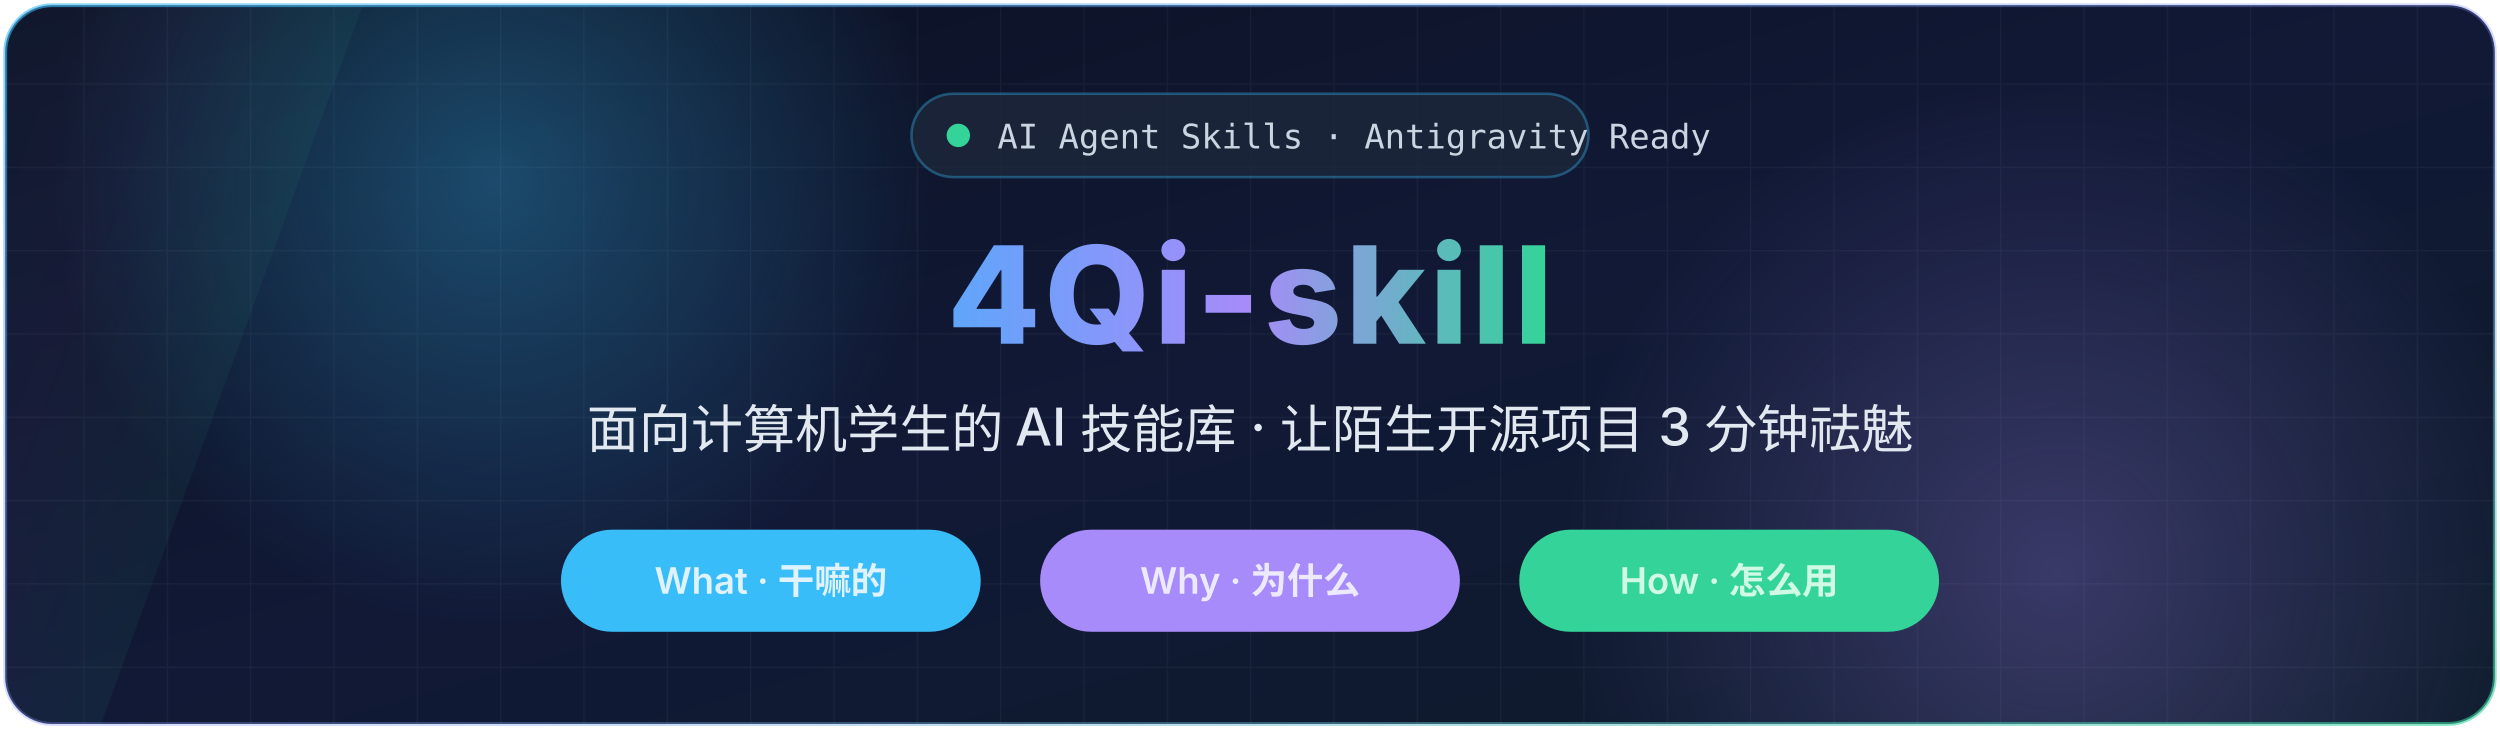
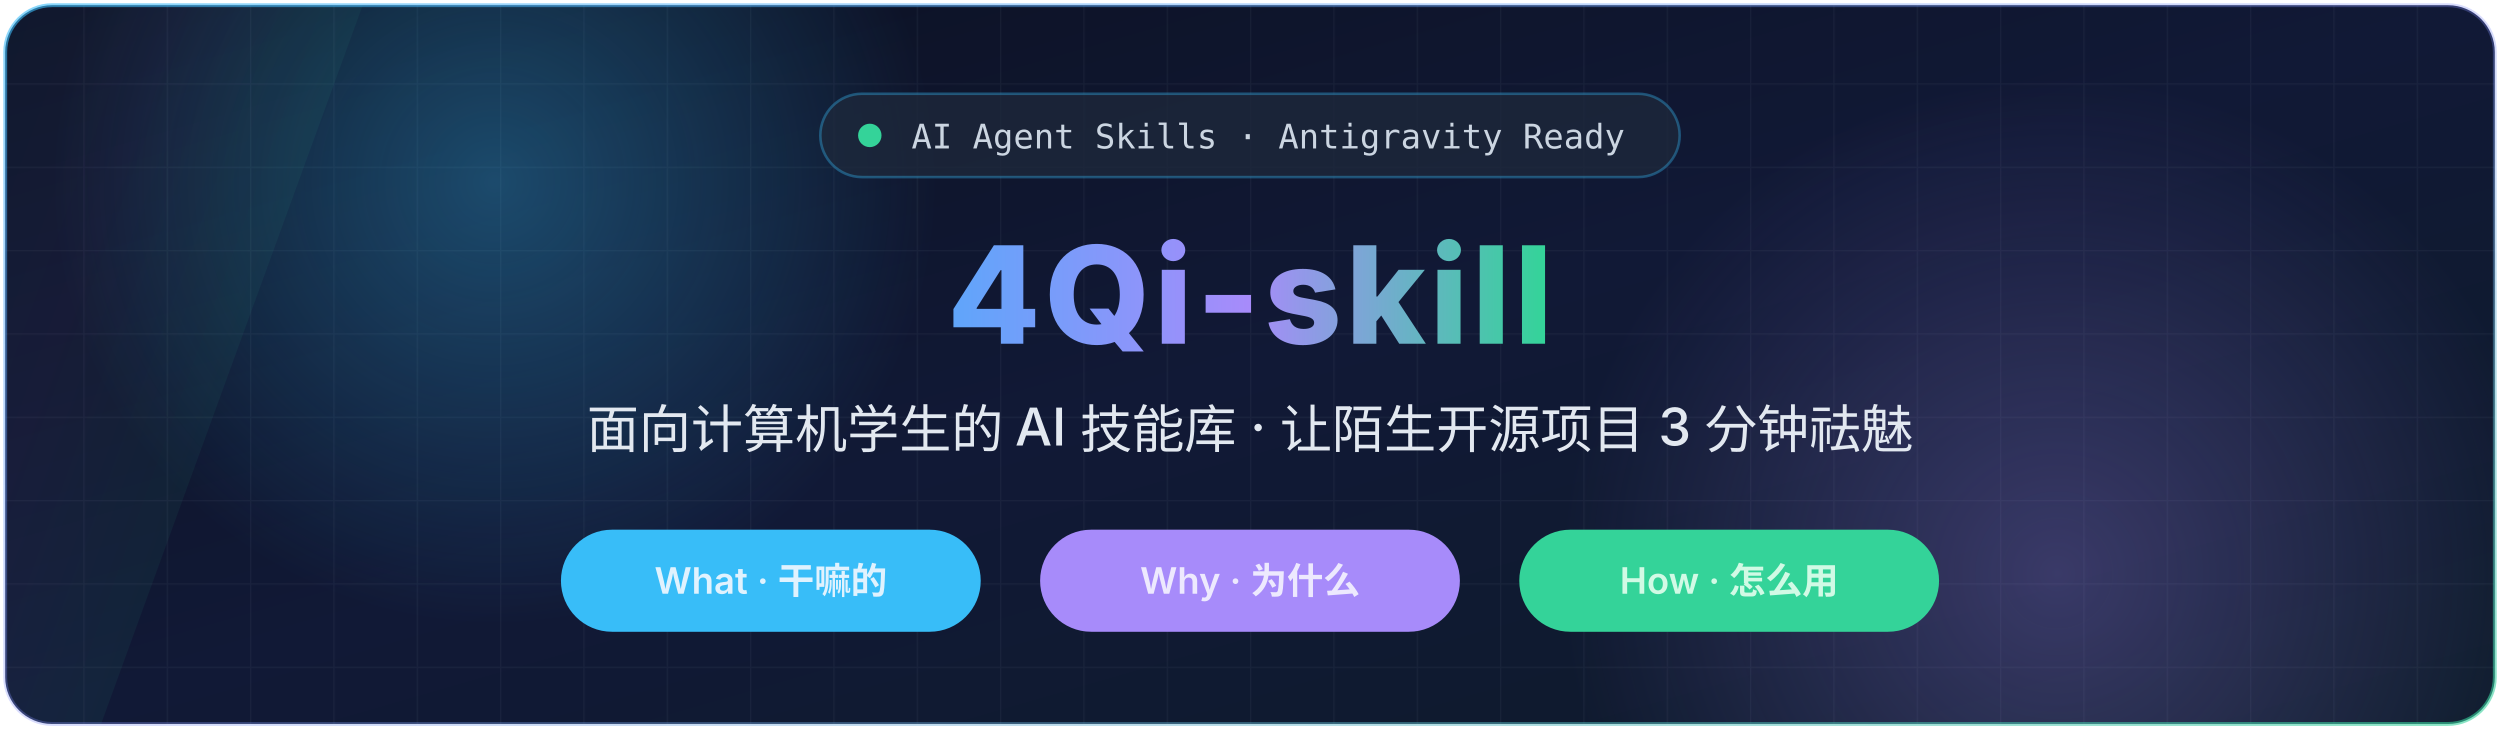
<svg xmlns="http://www.w3.org/2000/svg" viewBox="0 0 960 280" width="100%" height="280">
  <defs>
    <linearGradient id="bg" x1="0%" y1="0%" x2="100%" y2="100%">
      <stop offset="0%" stop-color="#0b1020" />
      <stop offset="50%" stop-color="#111936" />
      <stop offset="100%" stop-color="#0d1b2a" />
    </linearGradient>
    <linearGradient id="titleGrad" x1="0%" y1="0%" x2="100%" y2="0%">
      <stop offset="0%" stop-color="#60a5fa" />
      <stop offset="50%" stop-color="#a78bfa" />
      <stop offset="100%" stop-color="#34d399" />
    </linearGradient>
    <linearGradient id="borderGrad" x1="0%" y1="0%" x2="100%" y2="100%">
      <stop offset="0%" stop-color="#38bdf8" stop-opacity="0.6" />
      <stop offset="50%" stop-color="#818cf8" stop-opacity="0.3" />
      <stop offset="100%" stop-color="#34d399" stop-opacity="0.6" />
    </linearGradient>
    <radialGradient id="orb1" cx="50%" cy="50%" r="50%">
      <stop offset="0%" stop-color="#38bdf8" stop-opacity="0.32" />
      <stop offset="100%" stop-color="#38bdf8" stop-opacity="0" />
    </radialGradient>
    <radialGradient id="orb2" cx="50%" cy="50%" r="50%">
      <stop offset="0%" stop-color="#a78bfa" stop-opacity="0.28" />
      <stop offset="100%" stop-color="#a78bfa" stop-opacity="0" />
    </radialGradient>
    <pattern id="grid" width="32" height="32" patternUnits="userSpaceOnUse">
      <path d="M 32 0 L 0 0 0 32" fill="none" stroke="#94a3b8" stroke-opacity="0.07" stroke-width="1" />
    </pattern>
    <clipPath id="cardClip">
      <rect x="2" y="2" width="956" height="276" rx="18" />
    </clipPath>
  </defs>
  <style>
    .font-sans { font-family: -apple-system, BlinkMacSystemFont, "PingFang SC", "Hiragino Sans GB", "Microsoft YaHei", "Segoe UI", sans-serif; }
    .font-mono { font-family: ui-monospace, SFMono-Regular, Menlo, Monaco, Consolas, monospace; }

    @keyframes float1 {
      0%, 100% { transform: translate(0px, 0px) scale(1); }
      50% { transform: translate(26px, -16px) scale(1.08); }
    }
    @keyframes float2 {
      0%, 100% { transform: translate(0px, 0px) scale(1); }
      50% { transform: translate(-24px, 18px) scale(1.06); }
    }
    @keyframes scan {
      0% { transform: translateX(-220px); opacity: 0; }
-       20% { opacity: 0.45; }
-       80% { opacity: 0.45; }
+       20% { opacity: 0.08; }
+       80% { opacity: 0.08; }
      100% { transform: translateX(1100px); opacity: 0; }
    }
    @keyframes pulseDot {
      0%, 100% { opacity: 1; transform: scale(1); }
      50% { opacity: 0.4; transform: scale(0.8); }
    }
    @keyframes pillGlow1 {
      0%, 100% { stroke-opacity: 0.35; fill-opacity: 0.12; }
      33% { stroke-opacity: 0.95; fill-opacity: 0.24; }
    }
    @keyframes pillGlow2 {
      0%, 100% { stroke-opacity: 0.35; fill-opacity: 0.12; }
      66% { stroke-opacity: 0.95; fill-opacity: 0.24; }
    }
    @keyframes pillGlow3 {
      0%, 100% { stroke-opacity: 0.95; fill-opacity: 0.24; }
      50% { stroke-opacity: 0.35; fill-opacity: 0.12; }
    }

    .orb-a { animation: float1 7s ease-in-out infinite; }
    .orb-b { animation: float2 8.5s ease-in-out infinite; }
    .scan-line { animation: scan 5.5s linear infinite; }
-     .dot-pulse { animation: pulseDot 2s ease-in-out infinite; transform-origin: 368px 52px; }
+     .dot-pulse { animation: pulseDot 2s ease-in-out infinite; transform-origin: 334px 52px; }
    .pill-1 { animation: pillGlow1 4.5s ease-in-out infinite; }
    .pill-2 { animation: pillGlow2 4.5s ease-in-out infinite; }
    .pill-3 { animation: pillGlow3 4.5s ease-in-out infinite; }
  </style>
  <g clip-path="url(#cardClip)">
    <rect x="0" y="0" width="960" height="280" fill="url(#bg)" />
    <rect x="0" y="0" width="960" height="280" fill="url(#grid)" />
    <circle class="orb-a" cx="190" cy="70" r="170" fill="url(#orb1)" />
    <circle class="orb-b" cx="790" cy="220" r="190" fill="url(#orb2)" />
    <rect class="scan-line" x="0" y="0" width="140" height="280" fill="url(#titleGrad)" opacity="0.06" transform="skewX(-20)" />
-     <rect x="350" y="36" width="260" height="32" rx="16" fill="#1e293b" fill-opacity="0.75" stroke="#38bdf8" stroke-opacity="0.35" stroke-width="1" />
-     <circle class="dot-pulse" cx="368" cy="52" r="4.5" fill="#34d399" />
-     <text x="383" y="57" fill="#cbd5e1" font-size="13" font-weight="500" class="font-mono">AI Agent Skills · Antigravity Ready</text>
+     <rect x="315" y="36" width="330" height="32" rx="16" fill="#1e293b" fill-opacity="0.75" stroke="#38bdf8" stroke-opacity="0.35" stroke-width="1" />
+     <circle class="dot-pulse" cx="334" cy="52" r="4.5" fill="#34d399" />
+     <text x="350" y="57" fill="#cbd5e1" font-size="13" font-weight="500" class="font-mono">AI Agent Skills · Antigravity Ready</text>
    <text x="480" y="132" text-anchor="middle" fill="url(#titleGrad)" font-size="52" font-weight="800" letter-spacing="1.5" class="font-sans">4Qi-skill</text>
    <text x="480" y="172" text-anchor="middle" fill="#e2e8f0" font-size="20" font-weight="500" class="font-sans">面向计算机学生的 AI 技能库 · 让陌生开源项目 3 分钟祛魅</text>
    <g transform="translate(216, 204)">
      <rect class="pill-1" x="0" y="0" width="160" height="38" rx="19" fill="#38bdf8" stroke="#38bdf8" stroke-width="1.2" />
      <text x="80" y="24" text-anchor="middle" fill="#e0f2fe" font-size="14" font-weight="600" class="font-sans">What · 干嘛的</text>
      <rect class="pill-2" x="184" y="0" width="160" height="38" rx="19" fill="#a78bfa" stroke="#a78bfa" stroke-width="1.2" />
      <text x="264" y="24" text-anchor="middle" fill="#ede9fe" font-size="14" font-weight="600" class="font-sans">Why · 为什么</text>
      <rect class="pill-3" x="368" y="0" width="160" height="38" rx="19" fill="#34d399" stroke="#34d399" stroke-width="1.2" />
      <text x="448" y="24" text-anchor="middle" fill="#d1fae5" font-size="14" font-weight="600" class="font-sans">How · 怎么用</text>
    </g>
  </g>
  <rect x="2" y="2" width="956" height="276" rx="18" fill="none" stroke="url(#borderGrad)" stroke-width="1.5" />
</svg>
